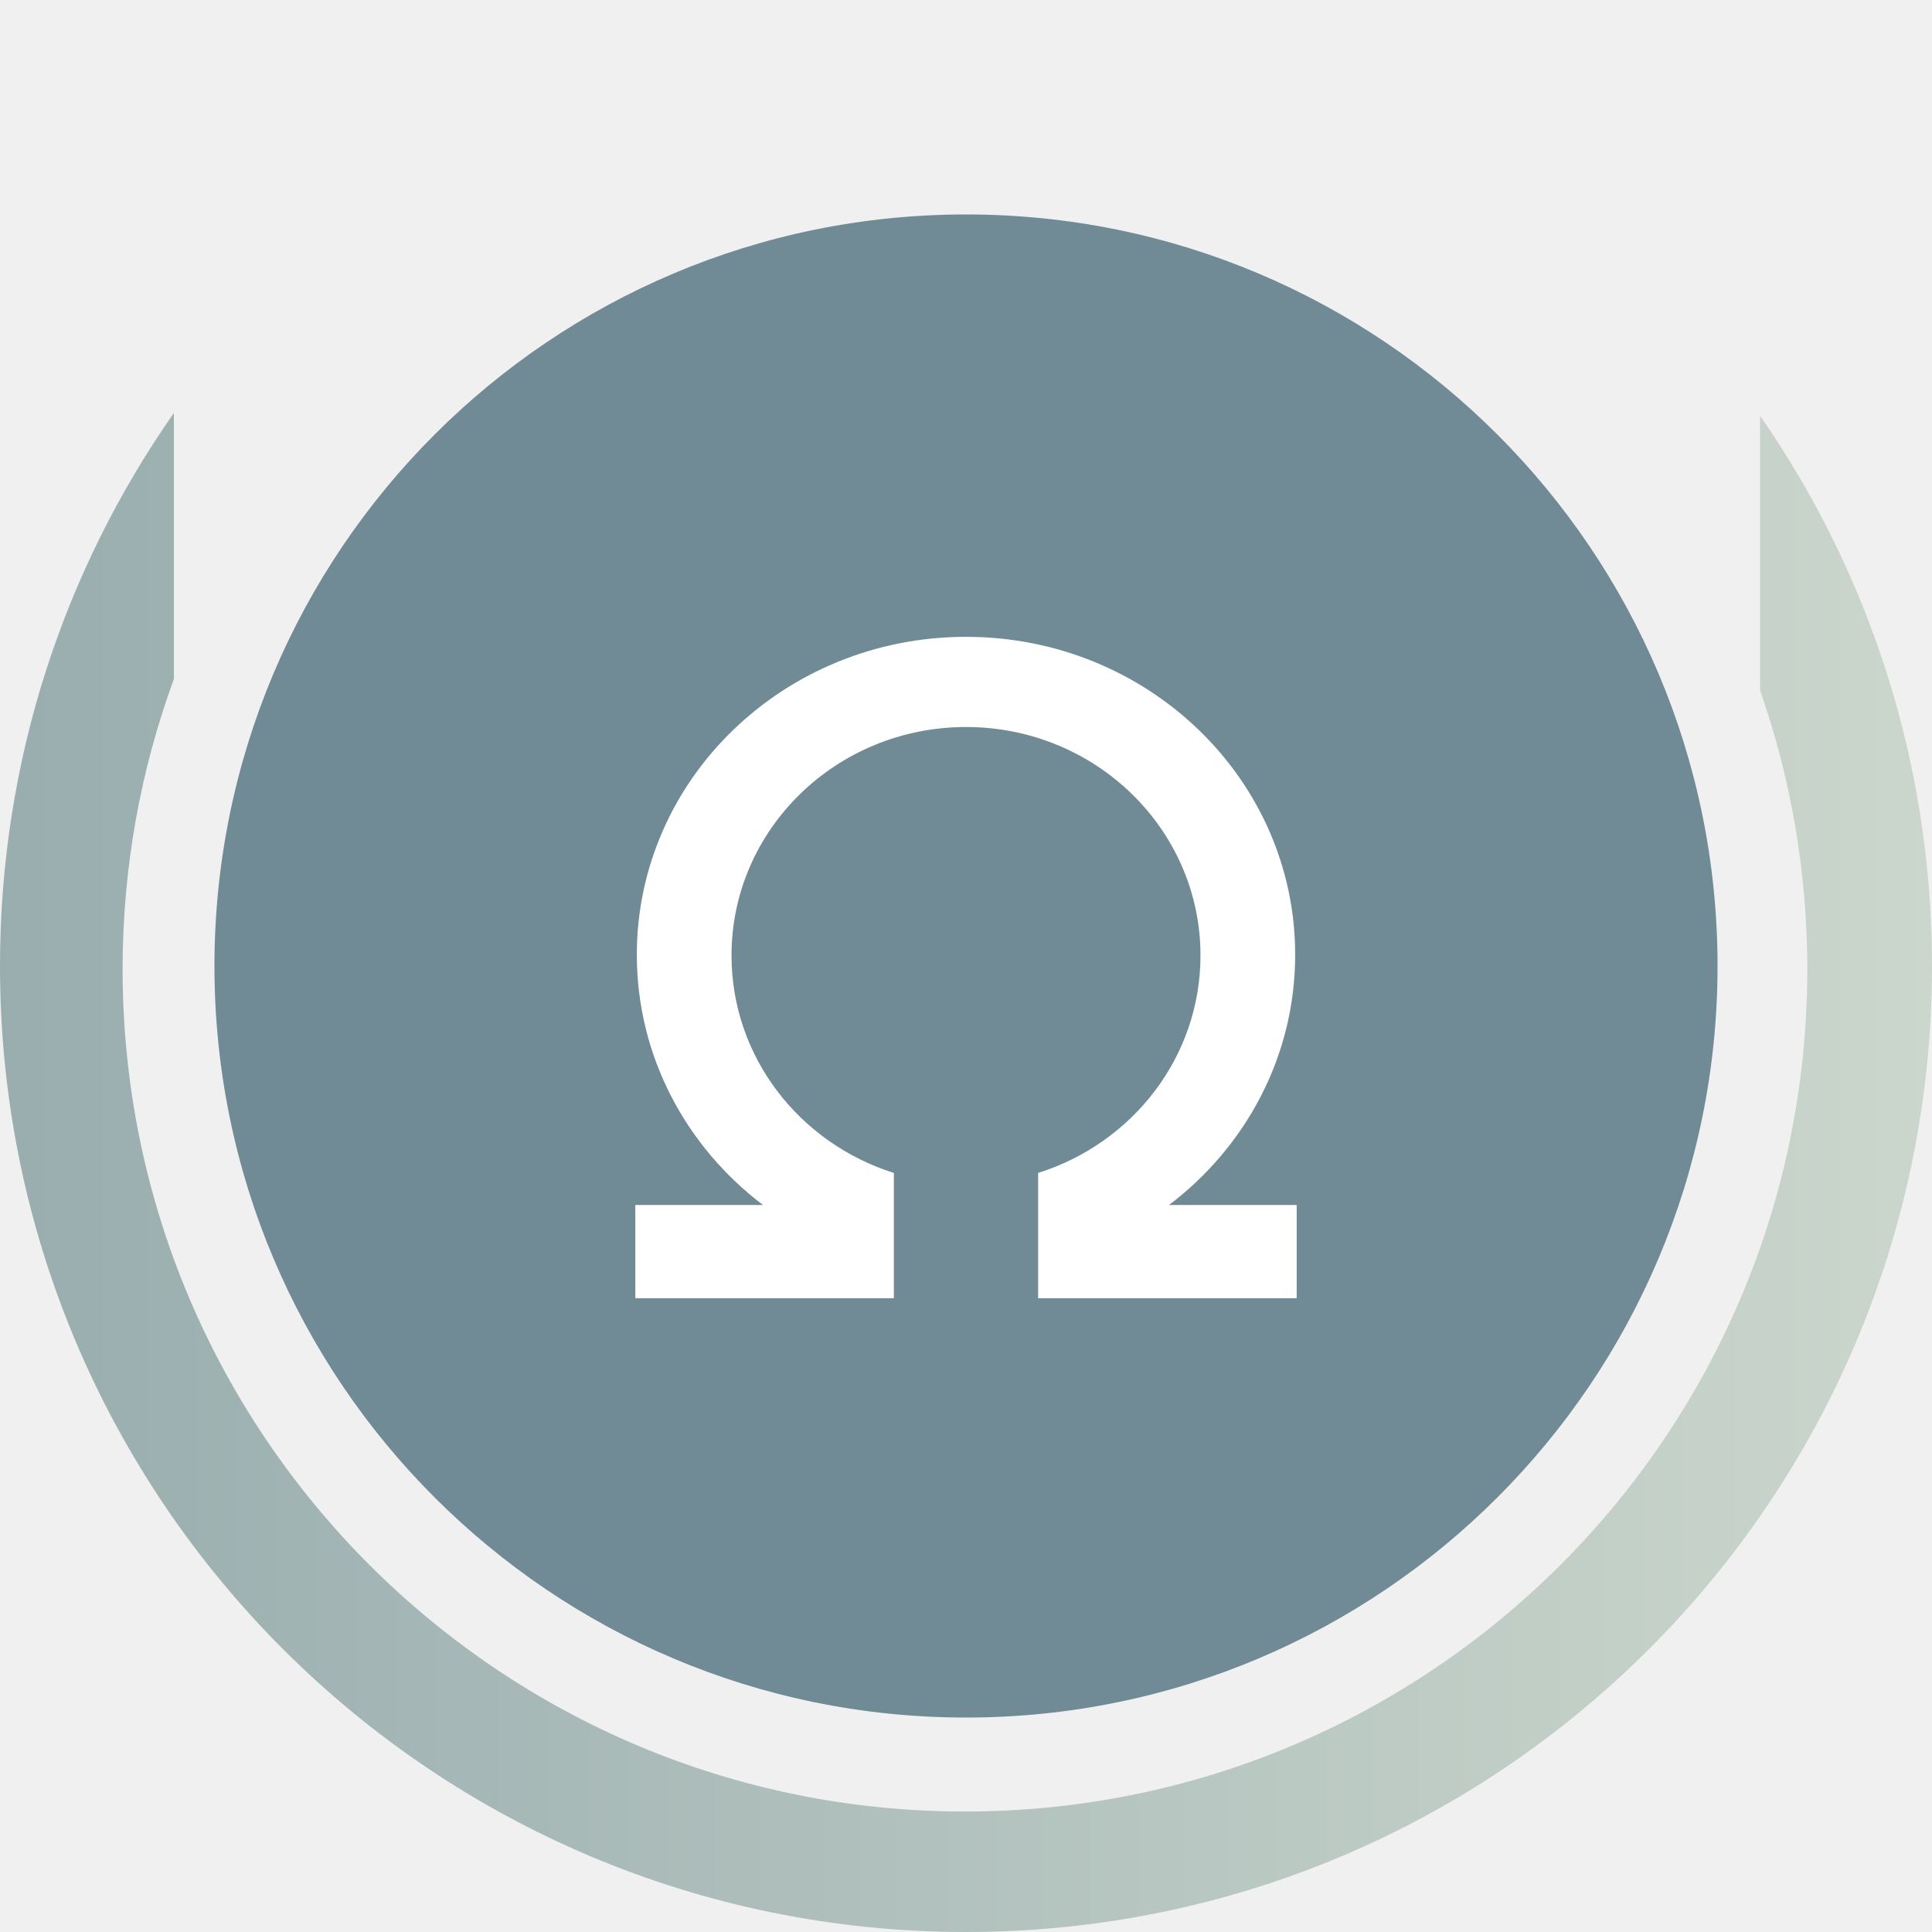
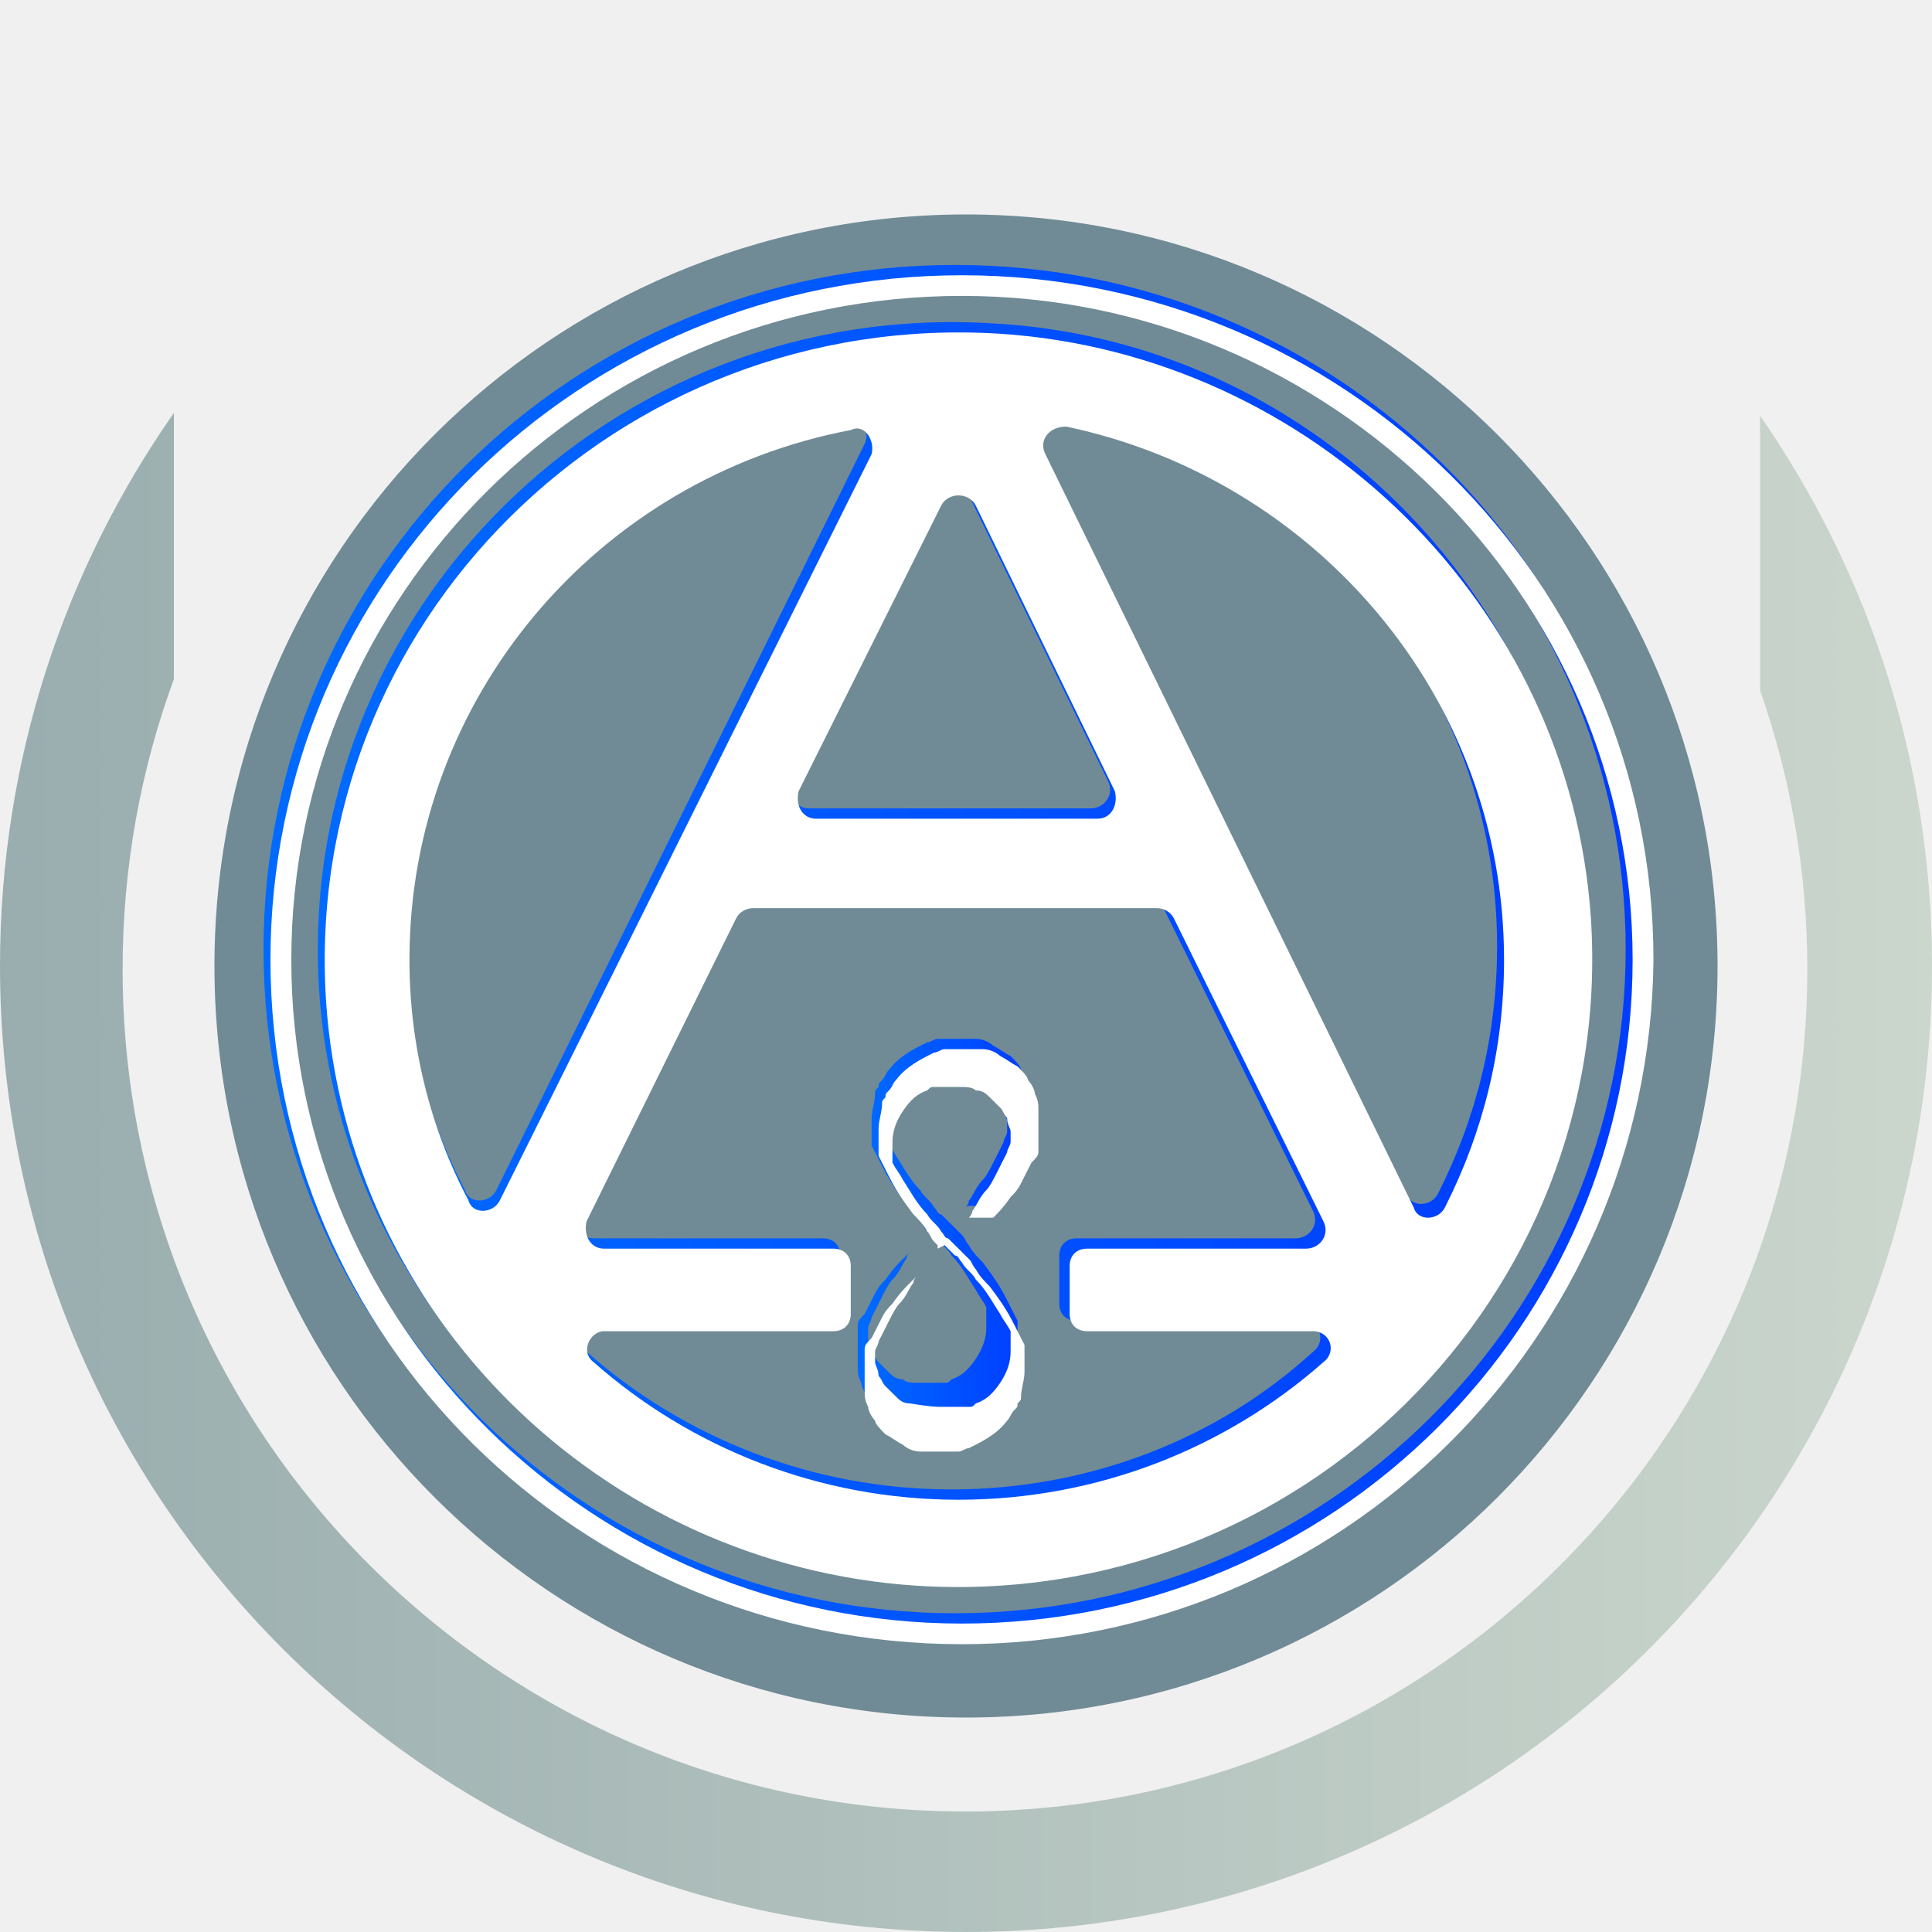
- <svg xmlns="http://www.w3.org/2000/svg" width="100" height="100" viewBox="0 0 100 100" fill="none">
-   <path fill-rule="evenodd" clip-rule="evenodd" d="M49.945 93.764C74.025 93.764 93.545 74.243 93.545 50.164C93.545 45.107 92.684 40.25 91.1 35.733V21.518C96.711 29.6 100 39.416 100 50C100 77.614 77.614 100 50 100C22.386 100 0 77.614 0 50C0 39.353 3.328 29.483 9 21.374V35.149C7.283 39.831 6.346 44.888 6.346 50.164C6.346 74.243 25.866 93.764 49.945 93.764Z" fill="url(#paint0_linear)" />
-   <path d="M11.1 50C11.1 28.516 28.516 11.1 50 11.1C71.484 11.1 88.9 28.516 88.9 50C88.9 71.484 71.484 88.9 50 88.9C28.516 88.9 11.1 71.484 11.1 50Z" fill="#708B96" />
-   <path fill-rule="evenodd" clip-rule="evenodd" d="M53.734 65.475C53.734 65.475 53.734 65.475 53.734 65.475V67.194H67.116V62.37H60.508C64.484 59.358 67.038 54.675 67.038 49.416C67.038 40.329 59.41 32.962 50 32.962C40.59 32.962 32.962 40.329 32.962 49.416C32.962 54.675 35.516 59.358 39.492 62.37H32.884V67.194H46.266V65.475L46.266 60.711C41.39 59.176 37.863 54.717 37.863 49.455C37.863 42.924 43.297 37.63 50 37.63C56.703 37.63 62.137 42.924 62.137 49.455C62.137 54.717 58.61 59.176 53.734 60.711V65.475Z" fill="white" />
+ <svg xmlns="http://www.w3.org/2000/svg" fill="none" version="1.1" viewBox="0 0 100 100">
+   <path d="m49.945 93.764c24.079 0 43.6-19.52 43.6-43.6 0-5.058-0.861-9.914-2.445-14.431v-14.216c5.611 8.082 8.9 17.898 8.9 28.482 0 27.614-22.386 50-50 50s-50-22.386-50-50c0-10.647 3.328-20.517 9-28.626v13.775c-1.717 4.681-2.654 9.739-2.654 15.015 0 24.079 19.52 43.6 43.6 43.6z" clip-rule="evenodd" fill="url(#a)" fill-rule="evenodd" />
+   <path d="m11.1 50c0-21.484 17.416-38.9 38.9-38.9s38.9 17.416 38.9 38.9-17.416 38.9-38.9 38.9-38.9-17.416-38.9-38.9z" fill="#708B96" />
  <defs>
-     <linearGradient id="paint0_linear" x1="-83.534" y1="50" x2="189.059" y2="50" gradientUnits="userSpaceOnUse">
-       <stop stop-color="#708B96" />
-       <stop offset="1" stop-color="#F7FBE7" />
+     <linearGradient id="a" x1="-83.534" x2="189.06" y1="50" y2="50" gradientUnits="userSpaceOnUse">
+       <stop stop-color="#708B96" offset="0" />
+       <stop stop-color="#F7FBE7" offset="1" />
+     </linearGradient>
+     <linearGradient id="f" x1="30.177" x2="66.607" y1="84.647" y2="84.647" gradientUnits="userSpaceOnUse">
+       <stop stop-color="#006AFF" offset="0" />
+       <stop stop-color="#003CFF" offset="1" />
+     </linearGradient>
+     <linearGradient id="c" x1="45.887" x2="50.59" y1="92.846" y2="92.846" gradientUnits="userSpaceOnUse">
+       <stop stop-color="#006AFF" offset="0" />
+       <stop stop-color="#003CFF" offset="1" />
+     </linearGradient>
+     <linearGradient id="e" x1="28.609" x2="68.365" y1="84.737" y2="84.737" gradientUnits="userSpaceOnUse">
+       <stop stop-color="#006AFF" offset="0" />
+       <stop stop-color="#003CFF" offset="1" />
+     </linearGradient>
+     <linearGradient id="g" x1="30.62" x2="67.05" y1="85.103" y2="85.103" gradientUnits="userSpaceOnUse">
+       <stop stop-color="#00A4FF" offset="0" />
+       <stop stop-color="#00AEFF" offset="1" />
+     </linearGradient>
+     <linearGradient id="b" x1="46.33" x2="51.034" y1="93.302" y2="93.302" gradientUnits="userSpaceOnUse">
+       <stop stop-color="#00A4FF" offset="0" />
+       <stop stop-color="#00AEFF" offset="1" />
+     </linearGradient>
+     <linearGradient id="d" x1="29.052" x2="68.808" y1="85.193" y2="85.193" gradientUnits="userSpaceOnUse">
+       <stop stop-color="#00A4FF" offset="0" />
+       <stop stop-color="#00AEFF" offset="1" />
    </linearGradient>
  </defs>
+   <g transform="matrix(1.7986 0 0 1.7803 -37.801 -101.65)">
+     <path d="m49.6 66.5c-11-0.7-20.1 8.4-19.4 19.4 0.6 9.1 7.9 16.4 17 17 11 0.7 20.1-8.4 19.4-19.4-0.6-9.1-7.9-16.5-17-17zm14.5 18.1c0 2.6-0.6 5-1.7 7.2-0.2 0.4-0.8 0.4-0.9 0l-10.6-21.8c-0.2-0.4 0.1-0.8 0.6-0.8 7.2 1.4 12.6 7.8 12.6 15.4zm-11.7-4h-8.1c-0.4 0-0.6-0.4-0.5-0.8l4.1-8.3c0.2-0.4 0.8-0.4 1 0l4 8.3c0.2 0.4-0.1 0.8-0.5 0.8zm-6.5-10.6-10.6 21.7c-0.2 0.4-0.8 0.4-0.9 0-1.1-2.1-1.7-4.5-1.7-7 0-7.6 5.4-14 12.7-15.4 0.3-0.2 0.7 0.3 0.5 0.7zm2.5 30.4c-4 0-7.7-1.5-10.5-4-0.4-0.3-0.1-0.9 0.3-0.9h6.5c0.3 0 0.5-0.2 0.5-0.5v-1.4c0-0.3-0.2-0.5-0.5-0.5h-6.6c-0.4 0-0.6-0.4-0.5-0.8l4.3-8.8c0.1-0.2 0.3-0.3 0.5-0.3h11.6c0.2 0 0.4 0.1 0.5 0.3l4.3 8.8c0.2 0.4-0.1 0.8-0.5 0.8h-6.3c-0.3 0-0.5 0.2-0.5 0.5v1.4c0 0.3 0.2 0.5 0.5 0.5h6.5c0.5 0 0.7 0.6 0.3 0.9-2.7 2.5-6.4 4-10.4 4z" fill="url(#f)" />
+     <path d="m48.8 92.2s0.1-0.1 0.1-0.2c0.1-0.1 0.2-0.4 0.4-0.6 0.1-0.1 0.2-0.3 0.3-0.5l0.3-0.6c0-0.1 0.1-0.2 0.1-0.3v-0.1-0.1-0.1c0-0.1-0.1-0.2-0.1-0.4-0.1-0.1-0.1-0.2-0.2-0.3l-0.3-0.3c-0.1-0.1-0.2-0.2-0.4-0.2-0.2-0.5-0.3-0.5-0.5-0.5h-0.2-0.1-0.1-0.1-0.1-0.1-0.1c-0.1 0-0.1 0-0.2 0.1-0.3 0.1-0.5 0.3-0.7 0.6s-0.3 0.6-0.3 0.9v0.1 0.1 0.1 0.1 0.1 0.1c0.1 0.2 0.2 0.3 0.3 0.5 0.2 0.3 0.4 0.7 0.7 1 0.1 0.2 0.3 0.3 0.4 0.5 0.1 0.1 0.1 0.2 0.2 0.2l0.1 0.1 0.1 0.1 0.1 0.1 0.1 0.1 0.1 0.1 0.1 0.1c0.1 0.1 0.1 0.2 0.2 0.3 0.1 0.2 0.3 0.4 0.4 0.5 0.3 0.4 0.5 0.7 0.7 1.1l0.3 0.6v0.1 0.1 0.2 0.1 0.1 0.1 0.1c0 0.2-0.1 0.5-0.1 0.7 0 0.1 0 0.1-0.1 0.2 0 0.1 0 0.1-0.1 0.2s-0.1 0.2-0.2 0.3c-0.3 0.4-0.7 0.6-1.1 0.8-0.1 0-0.2 0.1-0.3 0.1h-0.2-0.1-0.1-0.1-0.1-0.2-0.3c-0.2 0-0.4-0.1-0.5-0.2-0.2-0.1-0.3-0.2-0.5-0.3-0.1-0.1-0.3-0.3-0.3-0.4-0.1-0.1-0.2-0.3-0.2-0.4-0.1-0.2-0.1-0.3-0.1-0.5v-0.1-0.1-0.1-0.1-0.1-0.1-0.1-0.1-0.1-0.1-0.1-0.1c0-0.1 0.1-0.2 0.2-0.3l0.3-0.6c0.1-0.2 0.2-0.3 0.3-0.4 0.2-0.3 0.4-0.5 0.5-0.6l0.2-0.2s-0.1 0.1-0.1 0.2c-0.1 0.1-0.2 0.4-0.4 0.6-0.1 0.1-0.2 0.3-0.3 0.5l-0.3 0.6c0 0.1-0.1 0.2-0.1 0.3v0.1 0.1 0.1c0 0.1 0.1 0.2 0.1 0.4 0.1 0.1 0.1 0.2 0.2 0.3l0.3 0.3c0.1 0.1 0.2 0.2 0.4 0.2 0.1 0.1 0.3 0.1 0.4 0.1h0.2 0.1 0.1 0.1 0.1 0.1 0.1c0.1 0 0.1 0 0.2-0.1 0.3-0.1 0.5-0.3 0.7-0.6s0.3-0.6 0.3-0.9v-0.1-0.1-0.1-0.1-0.1-0.1c-0.1-0.2-0.2-0.3-0.3-0.5-0.2-0.3-0.4-0.7-0.7-1-0.1-0.2-0.3-0.3-0.4-0.5-0.1-0.1-0.1-0.2-0.2-0.2l-0.1-0.1 0.3 0.4-0.1-0.1-0.1-0.1-0.1-0.1c-0.1-0.1-0.1-0.2-0.2-0.3-0.1-0.2-0.3-0.4-0.4-0.5-0.3-0.4-0.5-0.7-0.7-1.1l-0.3-0.6v-0.1-0.1-0.2-0.1-0.1-0.1-0.1c0-0.2 0.1-0.5 0.1-0.7 0-0.1 0-0.1 0.1-0.2 0-0.1 0-0.1 0.1-0.2s0.1-0.2 0.2-0.3c0.3-0.4 0.7-0.6 1.1-0.8 0.1 0 0.2-0.1 0.3-0.1h0.2 0.1 0.1 0.1 0.1 0.2 0.3c0.2 0 0.4 0.1 0.5 0.2 0.2 0.1 0.3 0.2 0.5 0.3 0.1 0.1 0.3 0.3 0.3 0.4 0.1 0.1 0.2 0.3 0.2 0.4 0.1 0.2 0.1 0.3 0.1 0.5v0.1 0.1 0.1 0.1 0.1 0.1 0.1 0.1 0.1 0.1 0.1 0.1c0 0.1-0.1 0.2-0.2 0.3l-0.3 0.6c-0.1 0.2-0.2 0.3-0.3 0.4-0.2 0.3-0.4 0.5-0.5 0.6-0.6-0.1-0.6 0-0.6 0z" fill="url(#c)" />
+     <path d="m48.5 104.6c-11 0-19.9-8.9-19.9-19.9s8.9-19.9 19.9-19.9 19.9 8.9 19.9 19.9-9 19.9-19.9 19.9zm0-39.2c-10.7 0-19.3 8.7-19.3 19.3 0 10.7 8.7 19.3 19.3 19.3 10.7 0 19.3-8.7 19.3-19.3s-8.6-19.3-19.3-19.3z" fill="url(#e)" />
+     <g display="none">
+       <path d="m50 66.9c-11-0.7-20 8.4-19.3 19.4 0.6 9.1 7.9 16.4 17 17 11 0.7 20.1-8.4 19.4-19.4-0.7-9.1-8-16.4-17.1-17zm14.6 18.2c0 2.6-0.6 5-1.7 7.2-0.2 0.4-0.8 0.4-0.9 0l-10.7-21.9c-0.2-0.4 0.1-0.8 0.6-0.8 7.2 1.5 12.7 7.9 12.7 15.5zm-11.7-4.1h-8.1c-0.4 0-0.6-0.4-0.5-0.8l4.1-8.3c0.2-0.4 0.8-0.4 1 0l4 8.3c0.1 0.4-0.1 0.8-0.5 0.8zm-6.6-10.6-10.6 21.7c-0.2 0.4-0.8 0.4-0.9 0-1.1-2.1-1.7-4.5-1.7-7 0-7.6 5.4-14 12.7-15.4 0.4-0.1 0.7 0.3 0.5 0.7zm2.5 30.4c-4 0-7.7-1.5-10.5-4-0.4-0.3-0.1-0.9 0.3-0.9h6.5c0.3 0 0.5-0.2 0.5-0.5v-1.4c0-0.3-0.2-0.5-0.5-0.5h-6.6c-0.4 0-0.6-0.4-0.5-0.8l4.3-8.8c0.1-0.2 0.3-0.3 0.5-0.3h11.6c0.2 0 0.4 0.1 0.5 0.3l4.3 8.8c0.2 0.4-0.1 0.8-0.5 0.8h-6.3c-0.3 0-0.5 0.2-0.5 0.5v1.4c0 0.3 0.2 0.5 0.5 0.5h6.6c0.5 0 0.7 0.6 0.3 0.9-2.8 2.5-6.4 4-10.5 4z" display="inline" fill="url(#g)" />
+       <path d="m49.2 92.7s0.1-0.1 0.1-0.2c0.1-0.1 0.2-0.4 0.4-0.6 0.1-0.1 0.2-0.3 0.3-0.5l0.3-0.6c0-0.1 0.1-0.2 0.1-0.3v-0.1-0.1-0.1c0-0.1-0.1-0.2-0.1-0.4-0.1-0.1-0.1-0.2-0.2-0.3l-0.3-0.3c-0.1-0.1-0.2-0.2-0.4-0.2-0.1-0.1-0.3-0.1-0.4-0.1h-0.2-0.1-0.1-0.1-0.1-0.1-0.1c-0.1 0-0.1 0-0.2 0.1-0.3 0.1-0.5 0.3-0.7 0.6s-0.3 0.6-0.3 0.9v0.1 0.1 0.1 0.1 0.1 0.1c0.1 0.2 0.2 0.3 0.3 0.5 0.2 0.3 0.4 0.7 0.7 1 0.1 0.2 0.3 0.3 0.4 0.5 0.1 0.1 0.1 0.2 0.2 0.2l0.1 0.1 0.3-0.4 0.1 0.1 0.1 0.1 0.1 0.1c0.1 0.1 0.1 0.2 0.2 0.3 0.1 0.2 0.3 0.4 0.4 0.5 0.3 0.4 0.5 0.7 0.7 1.1l0.3 0.6v0.1 0.1 0.2 0.1 0.1 0.1 0.1c0 0.2-0.1 0.5-0.1 0.7 0 0.1 0 0.1-0.1 0.2 0 0.1 0 0.1-0.1 0.2s-0.1 0.2-0.2 0.3c-0.3 0.4-0.7 0.6-1.1 0.8-0.1 0-0.2 0.1-0.3 0.1h-0.2-0.1-0.1-0.1-0.1-0.2-0.3c-0.2 0-0.4-0.1-0.5-0.2-0.2-0.1-0.3-0.2-0.5-0.3-0.1-0.1-0.3-0.3-0.3-0.4-0.1-0.1-0.2-0.3-0.2-0.4-0.1-0.2-0.1-0.3-0.1-0.5v-0.1-0.1-0.1-0.1-0.1-0.1-0.1-0.1-0.1-0.1-0.1-0.1c0-0.1 0.1-0.2 0.2-0.3l0.3-0.6c0.1-0.2 0.2-0.3 0.3-0.4 0.2-0.3 0.4-0.5 0.5-0.6l0.2-0.2s0.3 0.2 0.2 0.4c-0.1 0.1-0.2 0.4-0.4 0.6-0.1 0.1-0.2 0.3-0.3 0.5l-0.3 0.6c0 0.1-0.1 0.2-0.1 0.3v0.1 0.1 0.1c0 0.1 0.1 0.2 0.1 0.4 0.1 0.1 0.1 0.2 0.2 0.3l0.3 0.3c0.1 0.1 0.2 0.2 0.4 0.2 0.1 0.1 0.3 0.1 0.4 0.1h0.2 0.1 0.1 0.1 0.1 0.1 0.1c0.1 0 0.1 0 0.2-0.1 0.3-0.1 0.5-0.3 0.7-0.6s0.3-0.6 0.3-0.9v-0.1-0.1-0.1-0.1-0.1-0.1c-0.1-0.2-0.2-0.3-0.3-0.5-0.2-0.3-0.4-0.7-0.7-1-0.1-0.2-0.3-0.3-0.4-0.5-0.1-0.1-0.1-0.2-0.2-0.2l-0.1-0.1-0.1-0.1-0.1-0.1-0.1-0.1-0.1-0.1-0.1-0.1c-0.1-0.1-0.1-0.2-0.2-0.3-0.1-0.2-0.3-0.4-0.4-0.5-0.3-0.4-0.5-0.7-0.7-1.1l-0.3-0.6v-0.1-0.1-0.2-0.1-0.1-0.1-0.1c0-0.2 0.1-0.5 0.1-0.7 0-0.1 0-0.1 0.1-0.2 0-0.1 0-0.1 0.1-0.2s0.1-0.2 0.2-0.3c0.3-0.4 0.7-0.6 1.1-0.8 0.1 0 0.2-0.1 0.3-0.1h0.2 0.1 0.1 0.1 0.1 0.2 0.3c0.2 0 0.4 0.1 0.5 0.2 0.2 0.1 0.3 0.2 0.5 0.3 0.1 0.1 0.3 0.3 0.3 0.4 0.1 0.1 0.2 0.3 0.2 0.4 0.1 0.2 0.1 0.3 0.1 0.5v0.1 0.1 0.1 0.1 0.1 0.1 0.1 0.1 0.1 0.1 0.1 0.1c0 0.1-0.1 0.2-0.2 0.3l-0.3 0.6c-0.1 0.2-0.2 0.3-0.3 0.4-0.2 0.3-0.4 0.5-0.5 0.6l-0.6 0.6z" display="inline" fill="url(#b)" />
+       <g display="inline">
+         <path d="m48.9 105.1c-11 0-19.9-8.9-19.9-19.9s8.9-19.9 19.9-19.9 19.9 8.9 19.9 19.9-8.9 19.9-19.9 19.9zm0-39.3c-10.7 0-19.3 8.7-19.3 19.3 0 10.7 8.7 19.3 19.3 19.3 10.7 0 19.3-8.7 19.3-19.3 0.1-10.6-8.6-19.3-19.3-19.3z" fill="url(#d)" />
+       </g>
+     </g>
+     <path d="m49.8 66.8c-11-0.7-20.1 8.4-19.4 19.4 0.6 9.1 7.9 16.4 17 17 11 0.7 20.1-8.4 19.4-19.4-0.6-9.1-8-16.4-17-17zm14.5 18.2c0 2.6-0.6 5-1.7 7.2-0.2 0.4-0.8 0.4-0.9 0l-10.6-21.9c-0.2-0.4 0.1-0.8 0.6-0.8 7.1 1.5 12.6 7.8 12.6 15.5zm-11.7-4.1h-8.1c-0.4 0-0.6-0.4-0.5-0.8l4.1-8.3c0.2-0.4 0.8-0.4 1 0l4 8.3c0.1 0.4-0.1 0.8-0.5 0.8zm-6.5-10.6-10.7 21.7c-0.2 0.4-0.8 0.4-0.9 0-1.1-2.1-1.7-4.5-1.7-7 0-7.6 5.4-14 12.7-15.4 0.4-0.2 0.7 0.3 0.6 0.7zm2.5 30.4c-4 0-7.7-1.5-10.5-4-0.4-0.3-0.1-0.9 0.3-0.9h6.6c0.3 0 0.5-0.2 0.5-0.5v-1.4c0-0.3-0.2-0.5-0.5-0.5h-6.6c-0.4 0-0.6-0.4-0.5-0.8l4.3-8.8c0.1-0.2 0.3-0.3 0.5-0.3h11.6c0.2 0 0.4 0.1 0.5 0.3l4.3 8.8c0.2 0.4-0.1 0.8-0.5 0.8h-6.3c-0.3 0-0.5 0.2-0.5 0.5v1.4c0 0.3 0.2 0.5 0.5 0.5h6.5c0.5 0 0.7 0.6 0.3 0.9-2.8 2.5-6.5 4-10.5 4z" fill="#fff" />
+     <path d="m48.9 92.5s0.1-0.1 0.1-0.2c0.1-0.1 0.2-0.4 0.4-0.6 0.1-0.1 0.2-0.3 0.3-0.5l0.3-0.6c0-0.1 0.1-0.2 0.1-0.3v-0.1-0.1-0.1c0-0.1-0.1-0.2-0.1-0.4-0.1-0.1-0.1-0.2-0.2-0.3l-0.3-0.3c-0.1-0.1-0.2-0.2-0.4-0.2-0.1-0.1-0.3-0.1-0.4-0.1h-0.2-0.1-0.1-0.1-0.1-0.1-0.1c-0.1 0-0.1 0-0.2 0.1-0.3 0.1-0.5 0.3-0.7 0.6s-0.3 0.6-0.3 0.9v0.1 0.1 0.1 0.1 0.1 0.1c0.1 0.2 0.2 0.3 0.3 0.5 0.2 0.3 0.4 0.7 0.7 1 0.1 0.2 0.3 0.3 0.4 0.5 0.1 0.1 0.1 0.2 0.2 0.2l0.1 0.1 0.1 0.1 0.1 0.1 0.1 0.1 0.1 0.1 0.1 0.1c0.1 0.1 0.1 0.2 0.2 0.3 0.1 0.2 0.3 0.4 0.4 0.5 0.3 0.4 0.5 0.7 0.7 1.1l0.3 0.6v0.1 0.1 0.2 0.1 0.1 0.1 0.1c0 0.2-0.1 0.5-0.1 0.7 0 0.1 0 0.1-0.1 0.2 0 0.1 0 0.1-0.1 0.2s-0.1 0.2-0.2 0.3c-0.3 0.4-0.7 0.6-1.1 0.8-0.1 0-0.2 0.1-0.3 0.1h-0.2-0.1-0.1-0.1-0.1-0.2-0.3c-0.2 0-0.4-0.1-0.5-0.2-0.2-0.1-0.3-0.2-0.5-0.3-0.1-0.1-0.3-0.3-0.3-0.4-0.1-0.1-0.2-0.3-0.2-0.4-0.1-0.2-0.1-0.3-0.1-0.5v-0.1-0.1-0.1-0.1-0.1-0.1-0.1-0.1-0.1-0.1-0.1-0.1c0-0.1 0.1-0.2 0.2-0.3l0.3-0.6c0.1-0.2 0.2-0.3 0.3-0.4 0.2-0.3 0.4-0.5 0.5-0.6l0.2-0.2s-0.1 0.1-0.1 0.2c-0.1 0.1-0.2 0.4-0.4 0.6-0.1 0.1-0.2 0.3-0.3 0.5l-0.3 0.6c0 0.1-0.1 0.2-0.1 0.3v0.1 0.1 0.1c0 0.1 0.1 0.2 0.1 0.4 0.1 0.1 0.1 0.2 0.2 0.3l0.3 0.3c0.1 0.1 0.2 0.2 0.4 0.2 0.6 0.1 0.8 0.1 0.9 0.1h0.2 0.1 0.1 0.1 0.1 0.1 0.1c0.1 0 0.1 0 0.2-0.1 0.3-0.1 0.5-0.3 0.7-0.6s0.3-0.6 0.3-0.9v-0.1-0.1-0.1-0.1-0.1-0.1c-0.1-0.2-0.2-0.3-0.3-0.5-0.2-0.3-0.4-0.7-0.7-1-0.1-0.2-0.3-0.3-0.4-0.5-0.1-0.1-0.1-0.2-0.2-0.2l-0.1-0.1-0.1-0.1-0.1-0.1-0.2 0.1v-0.1l-0.1-0.1c-0.1-0.1-0.1-0.2-0.2-0.3-0.1-0.2-0.3-0.4-0.4-0.5-0.3-0.4-0.5-0.7-0.7-1.1l-0.3-0.6v-0.1-0.1-0.2-0.1-0.1-0.1-0.1c0-0.2 0.1-0.5 0.1-0.7 0-0.1 0-0.1 0.1-0.2 0-0.1 0-0.1 0.1-0.2s0.1-0.2 0.2-0.3c0.3-0.4 0.7-0.6 1.1-0.8 0.1 0 0.2-0.1 0.3-0.1h0.2 0.1 0.1 0.1 0.1 0.2 0.3c0.2 0 0.4 0.1 0.5 0.2 0.2 0.1 0.3 0.2 0.5 0.3 0.1 0.1 0.3 0.3 0.3 0.4 0.1 0.1 0.2 0.3 0.2 0.4 0.1 0.2 0.1 0.3 0.1 0.5v0.1 0.1 0.1 0.1 0.1 0.1 0.1 0.1 0.1 0.1 0.1 0.1c0 0.1-0.1 0.2-0.2 0.3l-0.3 0.6c-0.1 0.2-0.2 0.3-0.3 0.4-0.2 0.3-0.4 0.5-0.5 0.6h-0.7z" fill="#fff" />
+     <path d="m48.7 104.9c-11 0-19.9-8.9-19.9-19.9s8.9-19.9 19.9-19.9 19.9 8.9 19.9 19.9c-0.1 11-9 19.9-19.9 19.9zm0-39.2c-10.7 0-19.3 8.7-19.3 19.3 0 10.7 8.7 19.3 19.3 19.3 10.7 0 19.3-8.7 19.3-19.3s-8.7-19.3-19.3-19.3z" fill="#fff" />
+   </g>
</svg>
